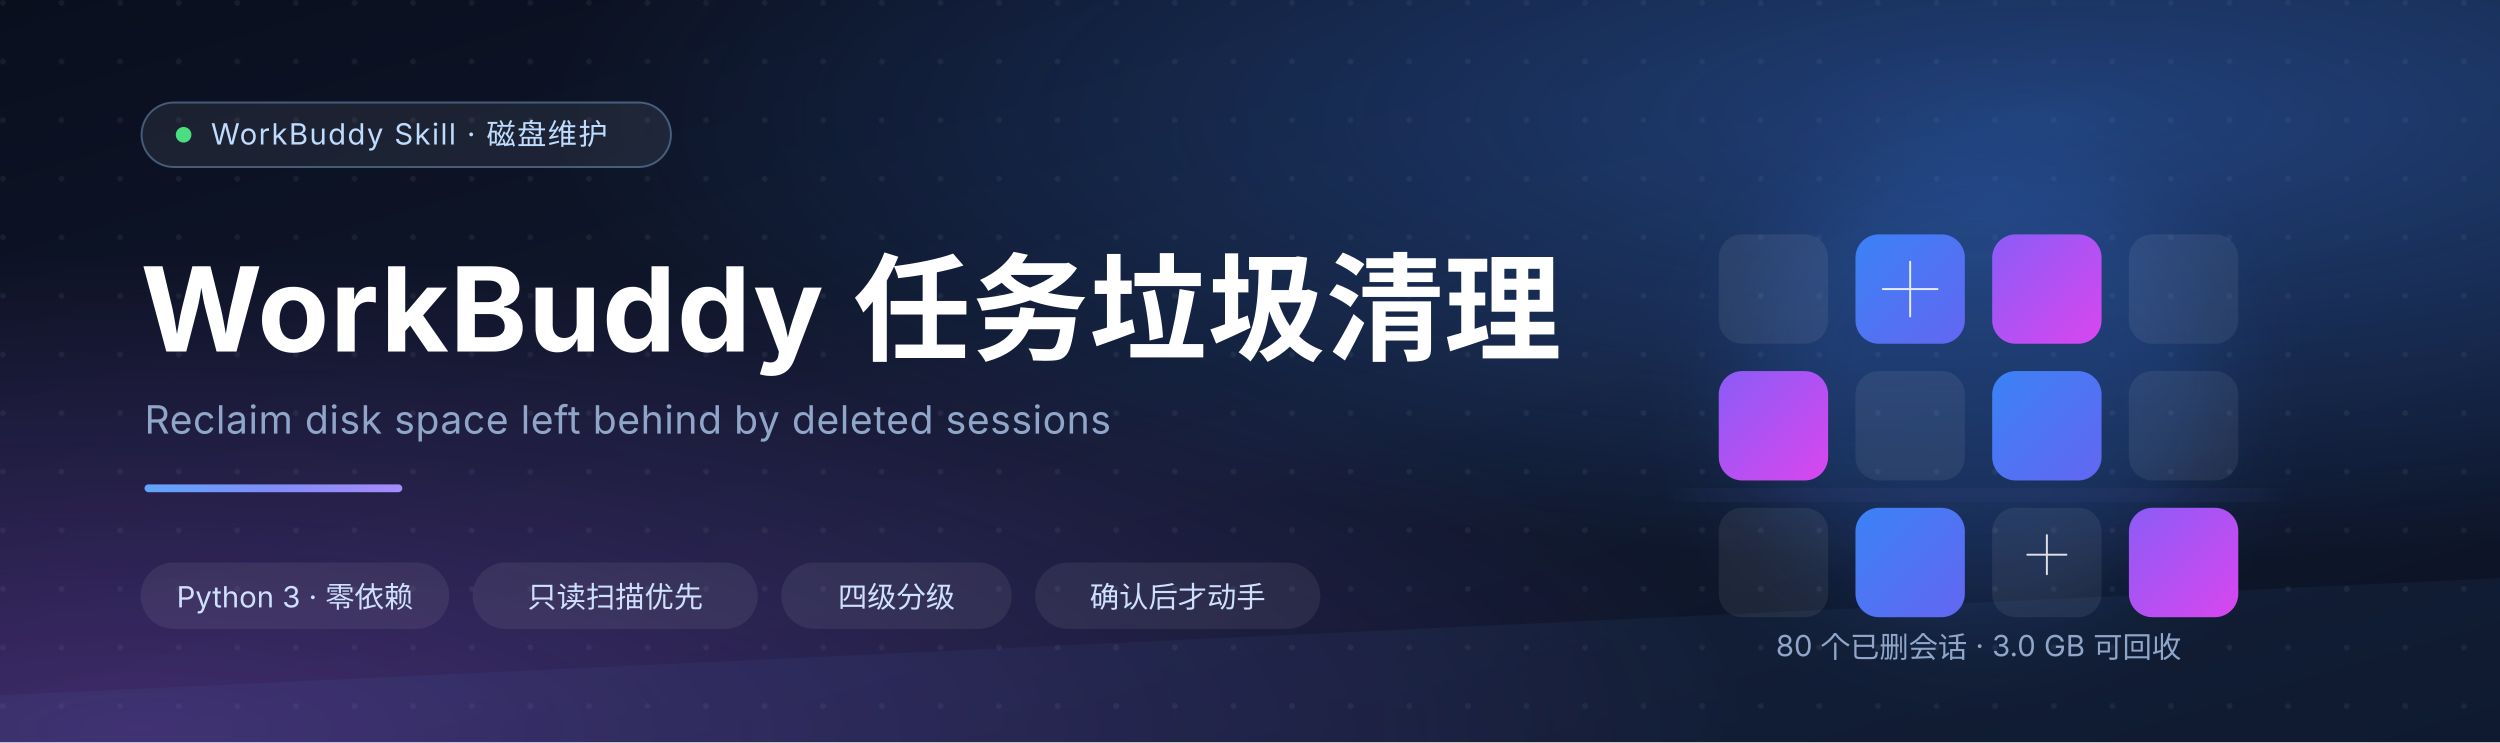
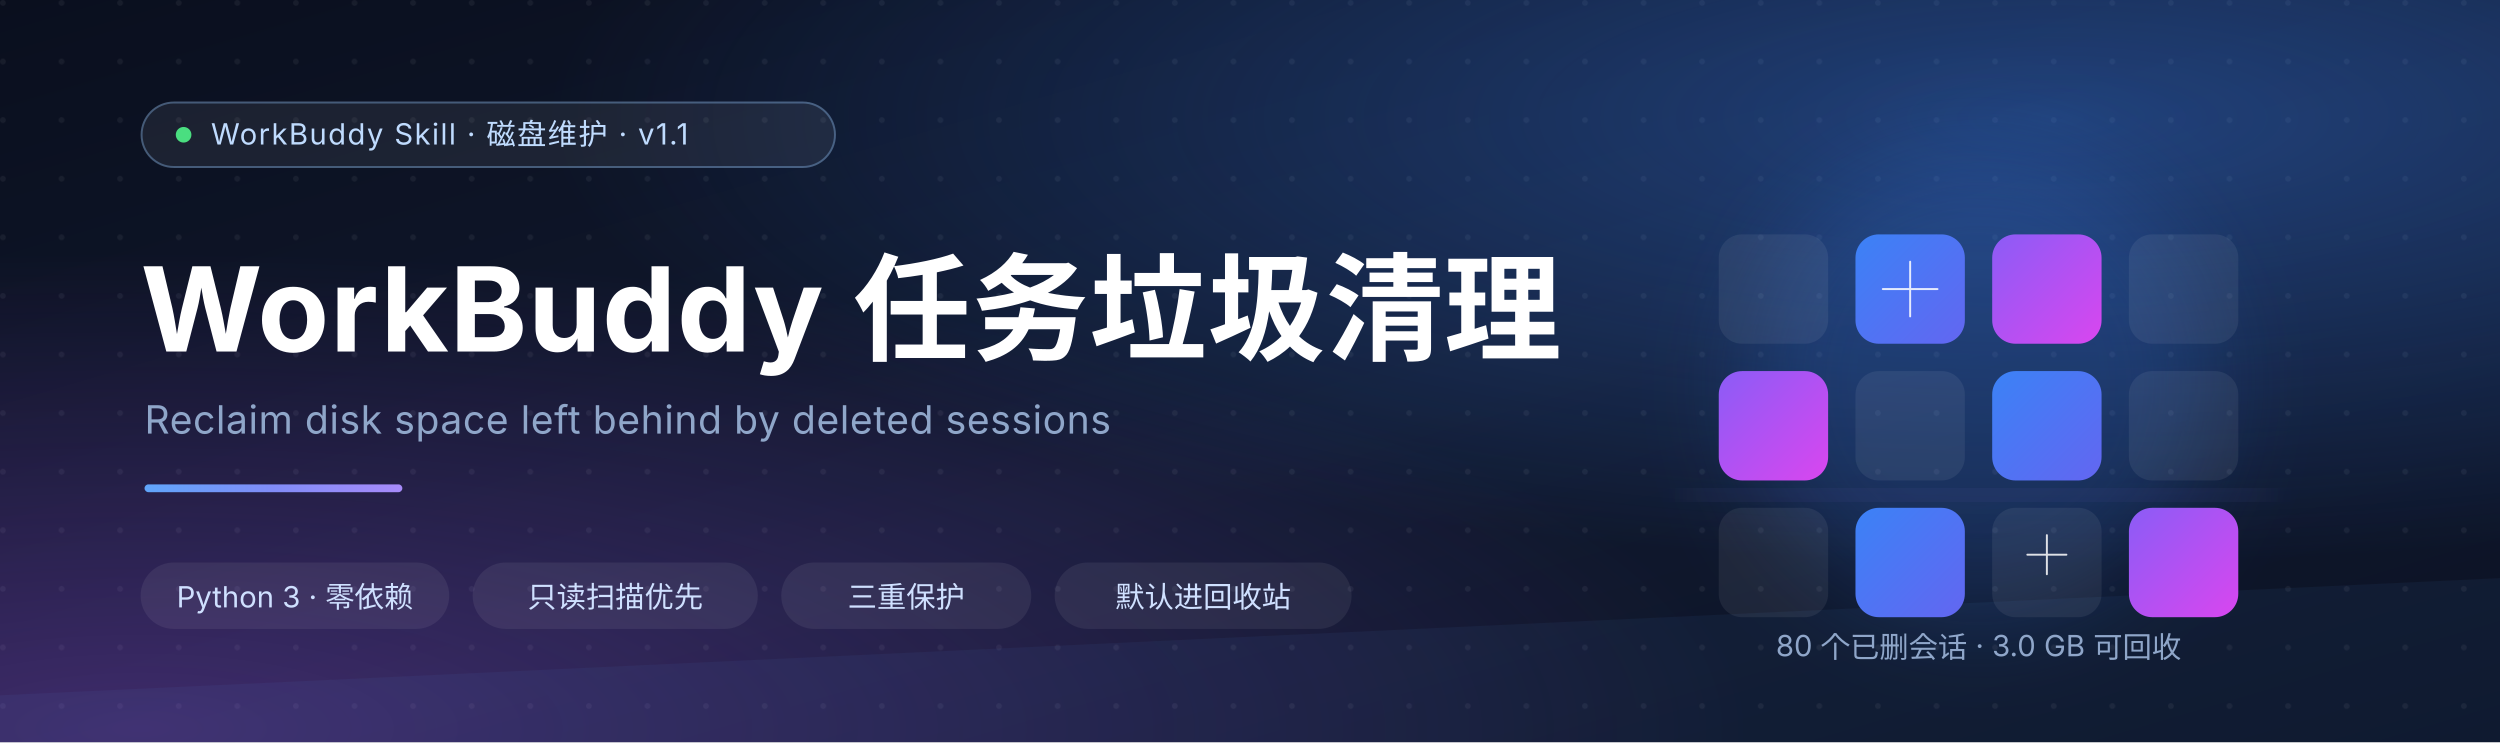
<svg xmlns="http://www.w3.org/2000/svg" viewBox="0 0 1280 380" width="100%" role="img" aria-label="WorkBuddy 任务垃圾清理 · WorkBuddy Task Junk Cleanup">
  <defs>
    <linearGradient id="bg" x1="0%" y1="0%" x2="100%" y2="100%">
      <stop offset="0%" stop-color="#0a0f1e" />
      <stop offset="55%" stop-color="#111a30" />
      <stop offset="100%" stop-color="#0b1224" />
    </linearGradient>
    <radialGradient id="glow1" cx="82%" cy="16%" r="60%">
      <stop offset="0%" stop-color="#3b82f6" stop-opacity="0.38" />
      <stop offset="100%" stop-color="#3b82f6" stop-opacity="0" />
    </radialGradient>
    <radialGradient id="glow2" cx="6%" cy="98%" r="64%">
      <stop offset="0%" stop-color="#a855f7" stop-opacity="0.30" />
      <stop offset="100%" stop-color="#a855f7" stop-opacity="0" />
    </radialGradient>
    <linearGradient id="accent" x1="0%" y1="0%" x2="100%" y2="0%">
      <stop offset="0%" stop-color="#60a5fa" />
      <stop offset="50%" stop-color="#818cf8" />
      <stop offset="100%" stop-color="#a78bfa" />
    </linearGradient>
    <linearGradient id="chipA" x1="0%" y1="0%" x2="100%" y2="100%">
      <stop offset="0%" stop-color="#3b82f6" />
      <stop offset="100%" stop-color="#6366f1" />
    </linearGradient>
    <linearGradient id="chipB" x1="0%" y1="0%" x2="100%" y2="100%">
      <stop offset="0%" stop-color="#8b5cf6" />
      <stop offset="100%" stop-color="#d946ef" />
    </linearGradient>
    <pattern id="dots" width="30" height="30" patternUnits="userSpaceOnUse">
      <circle cx="1.5" cy="1.5" r="1.5" fill="#ffffff" opacity="0.055" />
    </pattern>
    <filter id="blurBig" x="-60%" y="-60%" width="220%" height="220%">
      <feGaussianBlur stdDeviation="26" />
    </filter>
    <filter id="blurSm" x="-60%" y="-60%" width="220%" height="220%">
      <feGaussianBlur stdDeviation="8" />
    </filter>
  </defs>
  <rect width="1280" height="380" fill="url(#bg)" />
  <rect width="1280" height="380" fill="url(#dots)" />
  <rect width="1280" height="380" fill="url(#glow1)" />
  <rect width="1280" height="380" fill="url(#glow2)" />
  <path d="M0 356 L1280 296 L1280 380 L0 380 Z" fill="#60a5fa" opacity="0.055" />
  <g font-family="ui-sans-serif,-apple-system,'Segoe UI','Microsoft YaHei','PingFang SC','Hiragino Sans GB',sans-serif">
-     <rect x="72" y="52" width="272" height="34" rx="17" fill="#ffffff" opacity="0.07" />
-     <rect x="72.5" y="52.5" width="271" height="33" rx="16.5" fill="none" stroke="#93c5fd" stroke-opacity="0.35" />
+     <rect x="72" y="52" width="356" height="34" rx="17" fill="#ffffff" opacity="0.07" />
+     <rect x="72.5" y="52.5" width="355" height="33" rx="16.5" fill="none" stroke="#93c5fd" stroke-opacity="0.35" />
    <circle cx="94" cy="69" r="4" fill="#4ade80" />
-     <text x="108" y="74" font-size="15" fill="#bfdbfe" letter-spacing="0.7">WorkBuddy Skill · 磁盘维护</text>
+     <text x="108" y="74" font-size="15" fill="#bfdbfe" letter-spacing="0.7">WorkBuddy Skill · 磁盘维护 · v1.1</text>
    <text x="72" y="180" font-size="60" font-weight="700" fill="#ffffff" letter-spacing="0.5">WorkBuddy 任务垃圾清理</text>
    <text x="74" y="222" font-size="20" fill="#8fa6c9" letter-spacing="0.3">Reclaim disk space left behind by deleted sessions</text>
    <rect x="74" y="248" width="132" height="4" rx="2" fill="url(#accent)" />
    <g font-size="15" fill="#cfe0ff">
      <rect x="72" y="288" width="158" height="34" rx="17" fill="#ffffff" opacity="0.07" />
      <text x="151" y="311" text-anchor="middle">Python 3 · 零依赖</text>
      <rect x="242" y="288" width="146" height="34" rx="17" fill="#ffffff" opacity="0.07" />
      <text x="315" y="311" text-anchor="middle">只读扫描优先</text>
-       <rect x="400" y="288" width="118" height="34" rx="17" fill="#ffffff" opacity="0.07" />
-       <text x="459" y="311" text-anchor="middle">四级分级</text>
-       <rect x="530" y="288" width="146" height="34" rx="17" fill="#ffffff" opacity="0.07" />
-       <text x="603" y="311" text-anchor="middle">确认后才动手</text>
+       <rect x="400" y="288" width="128" height="34" rx="17" fill="#ffffff" opacity="0.07" />
+       <text x="464" y="311" text-anchor="middle">三重保护</text>
+       <rect x="540" y="288" width="152" height="34" rx="17" fill="#ffffff" opacity="0.07" />
+       <text x="616" y="311" text-anchor="middle">默认进回收站</text>
    </g>
  </g>
  <g>
    <circle cx="1013" cy="196" r="120" fill="#3b82f6" opacity="0.20" filter="url(#blurBig)" />
    <g fill="#ffffff" opacity="0.07">
      <rect x="880" y="120" width="56" height="56" rx="12" />
      <rect x="1090" y="120" width="56" height="56" rx="12" />
      <rect x="950" y="190" width="56" height="56" rx="12" />
      <rect x="1020" y="260" width="56" height="56" rx="12" />
      <rect x="1090" y="190" width="56" height="56" rx="12" />
      <rect x="880" y="260" width="56" height="56" rx="12" />
    </g>
    <g>
      <rect x="950" y="120" width="56" height="56" rx="12" fill="url(#chipA)" />
      <rect x="1020" y="120" width="56" height="56" rx="12" fill="url(#chipB)" />
      <rect x="880" y="190" width="56" height="56" rx="12" fill="url(#chipB)" />
      <rect x="1020" y="190" width="56" height="56" rx="12" fill="url(#chipA)" />
      <rect x="950" y="260" width="56" height="56" rx="12" fill="url(#chipA)" />
      <rect x="1090" y="260" width="56" height="56" rx="12" fill="url(#chipB)" />
    </g>
    <g stroke="#ffffff" stroke-linecap="round" stroke-opacity="0.85">
      <path d="M978 134 v28 M964 148 h28" />
      <path d="M1048 274 v20 M1038 284 h20" />
    </g>
    <rect x="862" y="252" width="300" height="3" rx="1.5" fill="#a78bfa" opacity="0.9" filter="url(#blurSm)" />
    <text x="1013" y="336" text-anchor="middle" font-size="15" fill="#8fa6c9" font-family="ui-sans-serif,-apple-system,'Segoe UI','Microsoft YaHei','PingFang SC',sans-serif">
      80 个已删会话 · 3.0 GB 可回收
    </text>
  </g>
</svg>
